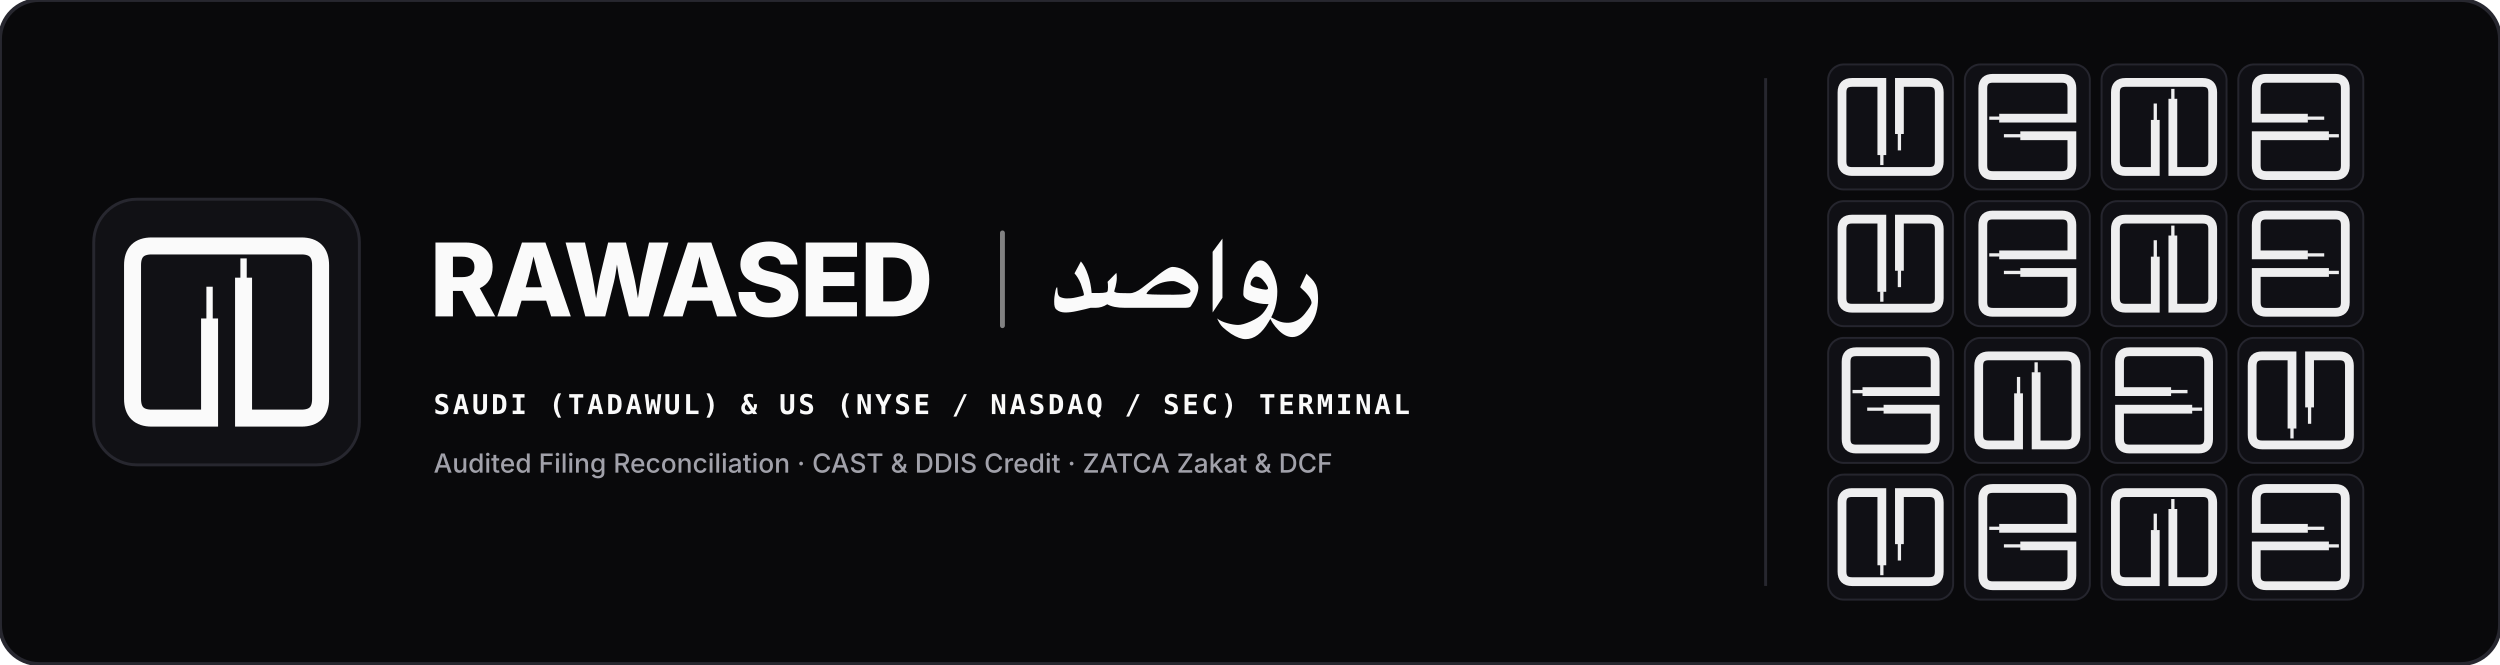
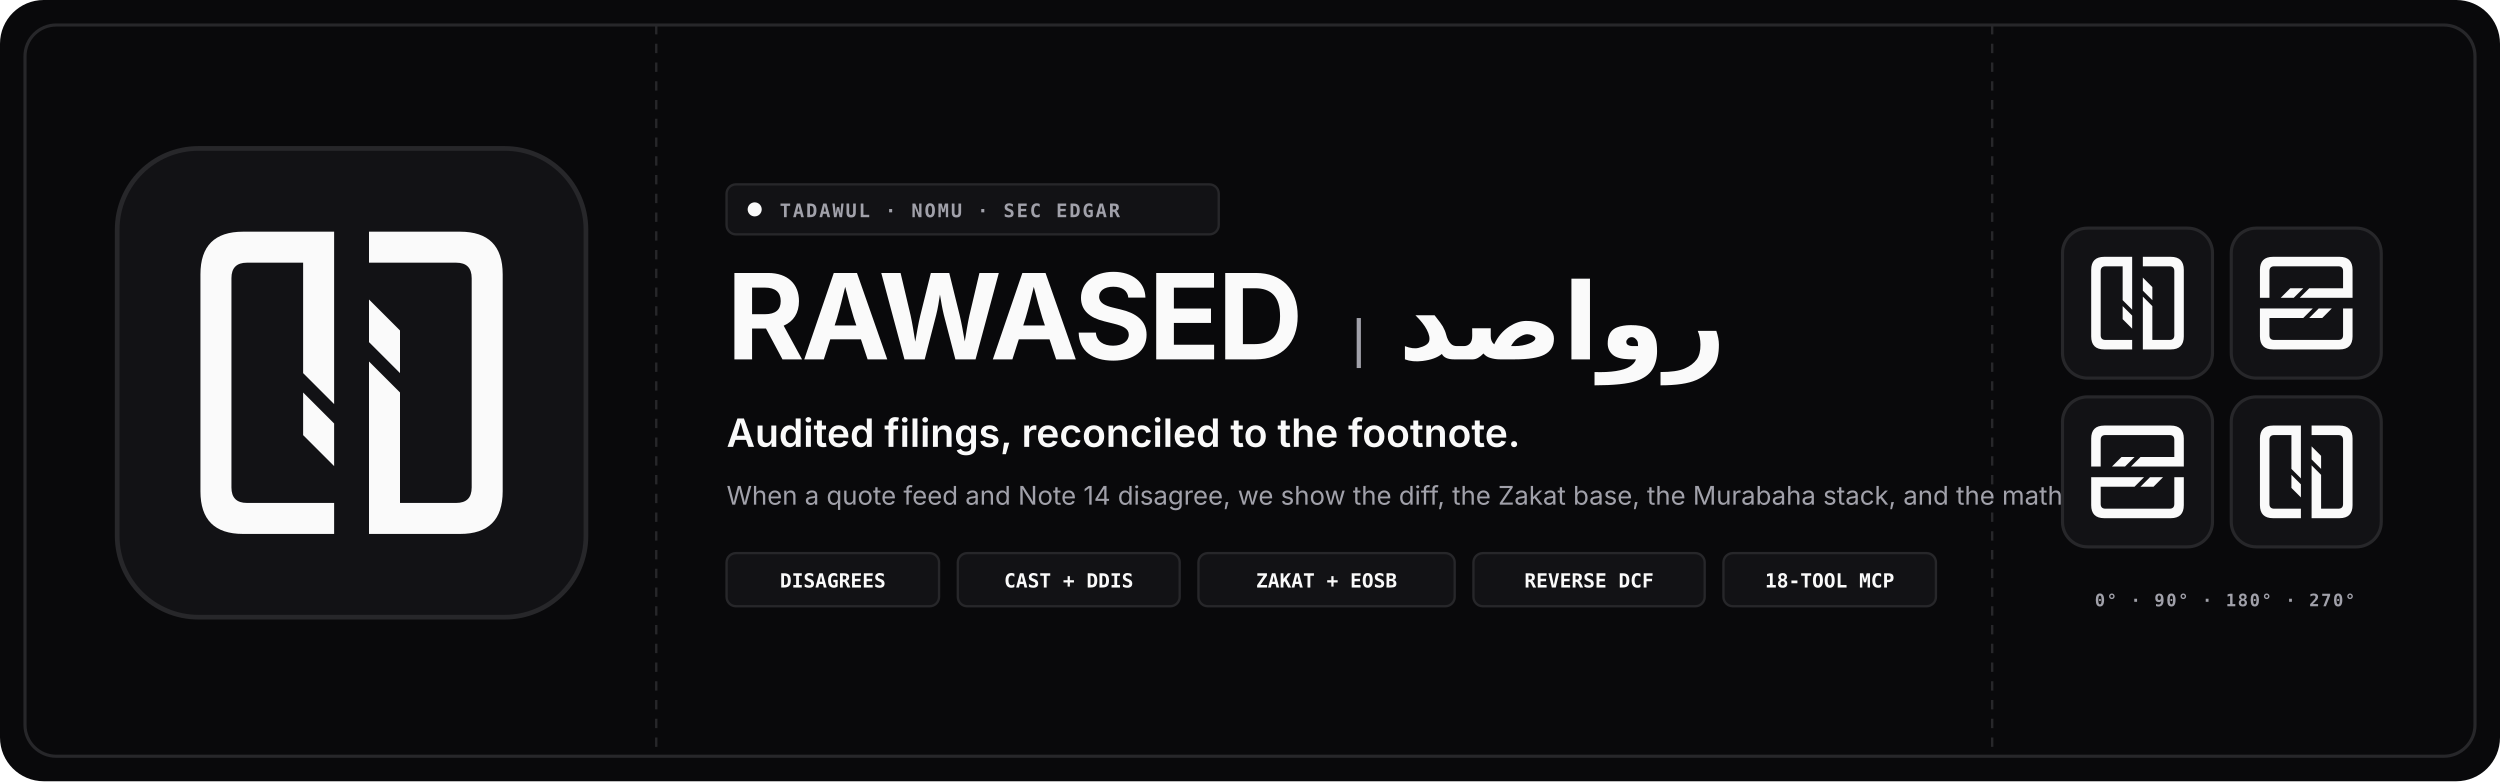
- <svg xmlns="http://www.w3.org/2000/svg" viewBox="0 0 1280 340" width="100%" height="100%">
-   <defs>
-     <clipPath id="text-col-clip">
-       <rect x="216" y="0" width="676" height="340" />
-     </clipPath>
-   </defs>
-   <rect x="0" y="0" width="1280" height="340" rx="20" fill="#09090B" stroke="#27272F" stroke-width="2" />
-   <g transform="translate(48, 102)">
-     <rect x="0" y="0" width="136" height="136" rx="22" fill="#111115" stroke="#27272F" stroke-width="1.5" />
-     <svg x="10" y="10" width="116" height="116" viewBox="0 0 100 100">
-       <path d="M 42.5 44 V 88 H 17 Q 8.5 88 8.5 79.5 V 20.5 Q 8.5 12 17 12 H 83 Q 91.5 12 91.5 20.5 V 79.5 Q 91.5 88 83 88 H 57.5 V 26" stroke="#FAFAFA" stroke-width="7.5" stroke-linecap="butt" stroke-linejoin="miter" fill="none" />
-       <line x1="42.5" y1="30" x2="42.5" y2="44.5" stroke="#FAFAFA" stroke-width="2.8" stroke-linecap="butt" />
-       <line x1="57.5" y1="17.5" x2="57.5" y2="26.5" stroke="#FAFAFA" stroke-width="2.8" stroke-linecap="butt" />
+ <svg xmlns="http://www.w3.org/2000/svg" viewBox="0 0 1600 500" width="1600" height="500">
+   <rect width="1600" height="500" rx="28" fill="#09090B" />
+   <rect x="16" y="16" width="1568" height="468" rx="20" fill="none" stroke="#27272A" stroke-width="2" />
+   <line x1="420" y1="16" x2="420" y2="484" stroke="#27272A" stroke-width="1.5" stroke-dasharray="6 6" />
+   <line x1="1275" y1="16" x2="1275" y2="484" stroke="#27272A" stroke-width="1.5" stroke-dasharray="6 6" />
+   <g transform="translate(75, 95)">
+     <rect width="300" height="300" rx="52" fill="#121215" stroke="#27272A" stroke-width="3" />
+     <svg x="26" y="26" width="248" height="248" viewBox="0 0 100 100">
+       <path d="M 45.5 89 H 22 Q 11 89 11 78 V 22 Q 11 11 22 11 H 45.5 V 55.5 L 37.5 47.5 V 19 H 23 Q 19 19 19 23 V 77 Q 19 81 23 81 H 45.5 Z" fill="#FAFAFA" />
+       <polygon points="37.5,52.5 45.5,60.5 45.5,71.5 37.5,63.5" fill="#FAFAFA" />
+       <path d="M 54.5 11 H 78 Q 89 11 89 22 V 78 Q 89 89 78 89 H 54.5 V 44.5 L 62.5 52.5 V 81 H 77 Q 81 81 81 77 V 23 Q 81 19 77 19 H 54.5 Z" fill="#FAFAFA" />
+       <polygon points="54.5,28.5 62.5,36.5 62.5,47.5 54.5,39.5" fill="#FAFAFA" />
    </svg>
  </g>
-   <g clip-path="url(#text-col-clip)">
-     <text x="220" y="162" fill="#FAFAFA" font-family="-apple-system, BlinkMacSystemFont, 'Inter', 'Helvetica Neue', Arial, sans-serif" font-size="52" font-weight="800" letter-spacing="-1">RAWASED</text>
-     <rect x="512" y="118" width="2.5" height="50" rx="1.25" fill="#FAFAFA" opacity="0.5" />
-     <g transform="translate(536, 160) scale(1.06)">
-       <path d="M21.00 -2.24 Q20.43 -2.06 18.49 -1.60 Q16.55 -1.15 14.62 -0.72 Q11.42 -0.00 8.84 -0.00 Q6.15 -0.07 4.72 -1.36 Q3.48 -2.10 3.53 -5.18 Q3.53 -5.56 3.55 -6.41 Q3.57 -7.26 3.89 -9.10 Q4.20 -10.94 4.43 -11.56 Q4.66 -12.18 4.91 -12.18 Q4.95 -12.18 5.00 -12.16 L5.15 -10.49 Q5.22 -8.07 6.40 -7.48 Q8.00 -6.80 9.61 -6.80 Q10.53 -6.80 11.62 -6.88 Q12.70 -6.96 14.44 -7.37 Q17.90 -8.07 17.90 -8.45 Q17.90 -9.58 16.37 -13.90 Q15.01 -17.13 13.34 -18.90 L16.43 -24.68 Q18.40 -22.49 19.96 -17.90 Q21.23 -14.17 21.63 -9.43 L23.40 -9.43 L23.40 -2.26 L21.07 -2.26 Q21.02 -2.24 21.00 -2.24 Z M39.96 -9.31 Q42.65 -9.31 45.98 -11.89 Q48.98 -14.13 50.59 -15.44 Q58.14 -22.02 60.67 -22.02 Q63.09 -22.02 65.94 -20.71 Q73.17 -16.16 73.17 -12.21 Q73.12 -8.34 69.51 -3.01 Q69.08 -2.26 66.57 -2.26 L37.79 -2.26 Q32.05 -2.26 29.16 -3.98 Q26.60 -2.26 23.49 -2.26 L22.04 -2.26 L22.04 -9.43 Q28.66 -9.25 29.16 -10.06 Q29.52 -10.47 29.52 -12.18 Q29.52 -13.97 29.32 -14.83 L33.57 -19.15 Q33.66 -18.74 33.73 -18.08 Q33.79 -17.43 33.77 -16.52 Q33.77 -15.73 33.58 -14.57 Q33.39 -13.40 33.16 -12.48 Q32.93 -11.55 32.73 -10.97 Q32.53 -10.40 32.53 -10.19 Q32.59 -9.90 33.50 -9.61 Q34.40 -9.31 39.96 -9.31 Z M69.37 -10.26 Q69.37 -11.57 65.80 -13.40 Q62.41 -15.17 60.99 -15.17 Q55.45 -15.17 51.29 -12.34 Q48.15 -9.95 48.15 -8.95 Q48.44 -8.84 51.03 -8.71 Q53.62 -8.59 61.32 -8.59 Q69.37 -8.59 69.37 -10.26 Z M84.81 -7.10 L80.06 -0.00 L80.06 -29.32 L84.81 -35.71 Z M111.30 -10.13 Q111.30 -2.06 107.10 4.52 Q102.26 12.88 96.00 12.88 Q93.06 12.88 88.95 10.26 Q86.62 8.63 85.06 7.21 Q83.50 5.79 82.23 2.85 Q84.04 4.34 87.05 5.13 Q90.10 5.99 92.34 6.01 Q94.71 5.99 98.50 4.28 Q102.28 2.58 104.08 0.64 Q105.88 -1.29 107.08 -4.11 Q106.83 -4.09 106.61 -4.08 Q106.40 -4.07 106.19 -4.07 Q102.76 -4.07 98.82 -5.38 Q94.89 -6.69 94.89 -8.84 Q94.89 -15.37 97.83 -20.64 Q100.61 -25.14 103.21 -25.14 Q106.22 -25.14 108.76 -20.04 Q111.30 -14.94 111.30 -10.13 Z M106.83 -11.66 Q106.80 -12.52 105.42 -14.39 Q104.05 -16.25 103.03 -16.81 Q102.01 -17.36 101.08 -17.36 Q100.59 -17.36 100.10 -17.02 Q99.62 -16.68 99.22 -16.14 Q98.82 -15.60 98.60 -14.94 Q98.37 -14.29 98.37 -13.72 Q98.37 -12.61 101.49 -11.83 Q104.61 -11.05 105.58 -11.05 Q106.83 -11.05 106.83 -11.66 Z M130.99 -6.80 Q130.99 0.57 127.62 5.40 Q123.06 11.87 118.56 11.87 Q115.17 11.87 111.88 8.53 Q108.59 5.20 107.41 1.76 L108.63 2.51 Q109.88 3.19 110.84 3.66 Q111.80 4.14 112.70 4.43 Q113.61 4.72 114.57 4.85 Q115.53 4.97 116.77 4.95 Q121.29 4.72 124.56 0.63 Q127.83 -3.46 127.83 -4.70 Q127.78 -7.44 122.33 -12.23 L125.41 -18.74 Q126.79 -17.38 127.89 -16.25 Q129.00 -15.12 129.76 -13.64 Q130.52 -12.16 130.75 -10.26 Q130.99 -8.36 130.99 -6.80 Z" fill="#FAFAFA" />
-     </g>
-     <text x="222" y="212" fill="#FAFAFA" font-family="'JetBrains Mono', 'SF Mono', Menlo, monospace" font-size="14" font-weight="700" letter-spacing="1.4">SAUDI (TADAWUL) &amp; US (NYSE / NASDAQ / SEC) TERMINAL</text>
-     <text x="222" y="242" fill="#A1A1AA" font-family="-apple-system, BlinkMacSystemFont, 'Inter', sans-serif" font-size="13.5" font-weight="500">Audited Filing Reconciliation · CAST &amp; DDIS Credit · ZATCA Zakat &amp; DCF</text>
-   </g>
-   <line x1="904" y1="40" x2="904" y2="300" stroke="#27272F" stroke-width="1.5" />
-   <g transform="translate(936, 33)" opacity="0.95">
-     <g transform="translate(0, 0)">
-       <rect x="0" y="0" width="64" height="64" rx="8" fill="#111115" stroke="#27272F" stroke-width="1" />
-       <svg x="2" y="2" width="60" height="60" viewBox="0 0 100 100">
-         <g transform="rotate(180 50 50)">
-           <path d="M 42.5 44 V 88 H 17 Q 8.5 88 8.5 79.5 V 20.5 Q 8.5 12 17 12 H 83 Q 91.5 12 91.5 20.5 V 79.5 Q 91.5 88 83 88 H 57.5 V 26" stroke="#FAFAFA" stroke-width="7.5" stroke-linecap="butt" stroke-linejoin="miter" fill="none" />
-           <line x1="42.5" y1="30" x2="42.5" y2="44.5" stroke="#FAFAFA" stroke-width="2.8" stroke-linecap="butt" />
-           <line x1="57.5" y1="17.5" x2="57.5" y2="26.5" stroke="#FAFAFA" stroke-width="2.8" stroke-linecap="butt" />
-         </g>
-       </svg>
-     </g>
-     <g transform="translate(70, 0)">
-       <rect x="0" y="0" width="64" height="64" rx="8" fill="#111115" stroke="#27272F" stroke-width="1" />
-       <svg x="2" y="2" width="60" height="60" viewBox="0 0 100 100">
-         <g transform="rotate(270 50 50)">
-           <path d="M 42.5 44 V 88 H 17 Q 8.5 88 8.5 79.5 V 20.5 Q 8.5 12 17 12 H 83 Q 91.5 12 91.5 20.5 V 79.5 Q 91.5 88 83 88 H 57.5 V 26" stroke="#FAFAFA" stroke-width="7.5" stroke-linecap="butt" stroke-linejoin="miter" fill="none" />
-           <line x1="42.5" y1="30" x2="42.5" y2="44.5" stroke="#FAFAFA" stroke-width="2.8" stroke-linecap="butt" />
-           <line x1="57.5" y1="17.5" x2="57.5" y2="26.5" stroke="#FAFAFA" stroke-width="2.8" stroke-linecap="butt" />
-         </g>
-       </svg>
-     </g>
-     <g transform="translate(140, 0)">
-       <rect x="0" y="0" width="64" height="64" rx="8" fill="#111115" stroke="#27272F" stroke-width="1" />
-       <svg x="2" y="2" width="60" height="60" viewBox="0 0 100 100">
-         <g transform="rotate(0 50 50)">
-           <path d="M 42.5 44 V 88 H 17 Q 8.5 88 8.5 79.5 V 20.5 Q 8.5 12 17 12 H 83 Q 91.5 12 91.5 20.5 V 79.5 Q 91.5 88 83 88 H 57.5 V 26" stroke="#FAFAFA" stroke-width="7.5" stroke-linecap="butt" stroke-linejoin="miter" fill="none" />
-           <line x1="42.5" y1="30" x2="42.5" y2="44.5" stroke="#FAFAFA" stroke-width="2.8" stroke-linecap="butt" />
-           <line x1="57.5" y1="17.5" x2="57.5" y2="26.5" stroke="#FAFAFA" stroke-width="2.8" stroke-linecap="butt" />
-         </g>
-       </svg>
-     </g>
-     <g transform="translate(210, 0)">
-       <rect x="0" y="0" width="64" height="64" rx="8" fill="#111115" stroke="#27272F" stroke-width="1" />
-       <svg x="2" y="2" width="60" height="60" viewBox="0 0 100 100">
-         <g transform="rotate(90 50 50)">
-           <path d="M 42.5 44 V 88 H 17 Q 8.5 88 8.5 79.5 V 20.5 Q 8.5 12 17 12 H 83 Q 91.5 12 91.5 20.5 V 79.5 Q 91.5 88 83 88 H 57.5 V 26" stroke="#FAFAFA" stroke-width="7.5" stroke-linecap="butt" stroke-linejoin="miter" fill="none" />
-           <line x1="42.5" y1="30" x2="42.5" y2="44.5" stroke="#FAFAFA" stroke-width="2.8" stroke-linecap="butt" />
-           <line x1="57.5" y1="17.5" x2="57.5" y2="26.5" stroke="#FAFAFA" stroke-width="2.8" stroke-linecap="butt" />
-         </g>
-       </svg>
-     </g>
-     <g transform="translate(0, 70)">
-       <rect x="0" y="0" width="64" height="64" rx="8" fill="#111115" stroke="#27272F" stroke-width="1" />
-       <svg x="2" y="2" width="60" height="60" viewBox="0 0 100 100">
-         <g transform="rotate(180 50 50)">
-           <path d="M 42.5 44 V 88 H 17 Q 8.5 88 8.5 79.5 V 20.5 Q 8.5 12 17 12 H 83 Q 91.5 12 91.5 20.5 V 79.5 Q 91.5 88 83 88 H 57.5 V 26" stroke="#FAFAFA" stroke-width="7.5" stroke-linecap="butt" stroke-linejoin="miter" fill="none" />
-           <line x1="42.5" y1="30" x2="42.5" y2="44.5" stroke="#FAFAFA" stroke-width="2.8" stroke-linecap="butt" />
-           <line x1="57.5" y1="17.5" x2="57.5" y2="26.5" stroke="#FAFAFA" stroke-width="2.8" stroke-linecap="butt" />
-         </g>
-       </svg>
-     </g>
-     <g transform="translate(70, 70)">
-       <rect x="0" y="0" width="64" height="64" rx="8" fill="#111115" stroke="#27272F" stroke-width="1" />
-       <svg x="2" y="2" width="60" height="60" viewBox="0 0 100 100">
-         <g transform="rotate(270 50 50)">
-           <path d="M 42.5 44 V 88 H 17 Q 8.5 88 8.5 79.5 V 20.5 Q 8.5 12 17 12 H 83 Q 91.5 12 91.5 20.5 V 79.5 Q 91.5 88 83 88 H 57.5 V 26" stroke="#FAFAFA" stroke-width="7.5" stroke-linecap="butt" stroke-linejoin="miter" fill="none" />
-           <line x1="42.5" y1="30" x2="42.5" y2="44.5" stroke="#FAFAFA" stroke-width="2.8" stroke-linecap="butt" />
-           <line x1="57.5" y1="17.5" x2="57.5" y2="26.5" stroke="#FAFAFA" stroke-width="2.8" stroke-linecap="butt" />
-         </g>
-       </svg>
-     </g>
-     <g transform="translate(140, 70)">
-       <rect x="0" y="0" width="64" height="64" rx="8" fill="#111115" stroke="#27272F" stroke-width="1" />
-       <svg x="2" y="2" width="60" height="60" viewBox="0 0 100 100">
-         <g transform="rotate(0 50 50)">
-           <path d="M 42.5 44 V 88 H 17 Q 8.5 88 8.5 79.5 V 20.5 Q 8.5 12 17 12 H 83 Q 91.5 12 91.5 20.5 V 79.5 Q 91.5 88 83 88 H 57.5 V 26" stroke="#FAFAFA" stroke-width="7.5" stroke-linecap="butt" stroke-linejoin="miter" fill="none" />
-           <line x1="42.5" y1="30" x2="42.5" y2="44.5" stroke="#FAFAFA" stroke-width="2.8" stroke-linecap="butt" />
-           <line x1="57.5" y1="17.5" x2="57.5" y2="26.5" stroke="#FAFAFA" stroke-width="2.8" stroke-linecap="butt" />
-         </g>
-       </svg>
-     </g>
-     <g transform="translate(210, 70)">
-       <rect x="0" y="0" width="64" height="64" rx="8" fill="#111115" stroke="#27272F" stroke-width="1" />
-       <svg x="2" y="2" width="60" height="60" viewBox="0 0 100 100">
-         <g transform="rotate(90 50 50)">
-           <path d="M 42.5 44 V 88 H 17 Q 8.5 88 8.5 79.5 V 20.5 Q 8.5 12 17 12 H 83 Q 91.5 12 91.5 20.5 V 79.5 Q 91.5 88 83 88 H 57.5 V 26" stroke="#FAFAFA" stroke-width="7.5" stroke-linecap="butt" stroke-linejoin="miter" fill="none" />
-           <line x1="42.5" y1="30" x2="42.5" y2="44.5" stroke="#FAFAFA" stroke-width="2.8" stroke-linecap="butt" />
-           <line x1="57.5" y1="17.5" x2="57.5" y2="26.5" stroke="#FAFAFA" stroke-width="2.8" stroke-linecap="butt" />
-         </g>
-       </svg>
-     </g>
-     <g transform="translate(0, 140)">
-       <rect x="0" y="0" width="64" height="64" rx="8" fill="#111115" stroke="#27272F" stroke-width="1" />
-       <svg x="2" y="2" width="60" height="60" viewBox="0 0 100 100">
-         <g transform="rotate(270 50 50)">
-           <path d="M 42.5 44 V 88 H 17 Q 8.5 88 8.5 79.5 V 20.5 Q 8.5 12 17 12 H 83 Q 91.5 12 91.5 20.5 V 79.5 Q 91.5 88 83 88 H 57.5 V 26" stroke="#FAFAFA" stroke-width="7.5" stroke-linecap="butt" stroke-linejoin="miter" fill="none" />
-           <line x1="42.5" y1="30" x2="42.5" y2="44.5" stroke="#FAFAFA" stroke-width="2.8" stroke-linecap="butt" />
-           <line x1="57.5" y1="17.5" x2="57.5" y2="26.5" stroke="#FAFAFA" stroke-width="2.8" stroke-linecap="butt" />
-         </g>
-       </svg>
-     </g>
-     <g transform="translate(70, 140)">
-       <rect x="0" y="0" width="64" height="64" rx="8" fill="#111115" stroke="#27272F" stroke-width="1" />
-       <svg x="2" y="2" width="60" height="60" viewBox="0 0 100 100">
-         <g transform="rotate(0 50 50)">
-           <path d="M 42.5 44 V 88 H 17 Q 8.5 88 8.5 79.5 V 20.5 Q 8.5 12 17 12 H 83 Q 91.5 12 91.5 20.5 V 79.5 Q 91.5 88 83 88 H 57.5 V 26" stroke="#FAFAFA" stroke-width="7.5" stroke-linecap="butt" stroke-linejoin="miter" fill="none" />
-           <line x1="42.5" y1="30" x2="42.5" y2="44.5" stroke="#FAFAFA" stroke-width="2.8" stroke-linecap="butt" />
-           <line x1="57.5" y1="17.5" x2="57.5" y2="26.5" stroke="#FAFAFA" stroke-width="2.8" stroke-linecap="butt" />
-         </g>
-       </svg>
-     </g>
-     <g transform="translate(140, 140)">
-       <rect x="0" y="0" width="64" height="64" rx="8" fill="#111115" stroke="#27272F" stroke-width="1" />
-       <svg x="2" y="2" width="60" height="60" viewBox="0 0 100 100">
-         <g transform="rotate(90 50 50)">
-           <path d="M 42.5 44 V 88 H 17 Q 8.5 88 8.5 79.5 V 20.5 Q 8.5 12 17 12 H 83 Q 91.5 12 91.5 20.5 V 79.5 Q 91.5 88 83 88 H 57.5 V 26" stroke="#FAFAFA" stroke-width="7.5" stroke-linecap="butt" stroke-linejoin="miter" fill="none" />
-           <line x1="42.5" y1="30" x2="42.5" y2="44.5" stroke="#FAFAFA" stroke-width="2.8" stroke-linecap="butt" />
-           <line x1="57.5" y1="17.5" x2="57.5" y2="26.5" stroke="#FAFAFA" stroke-width="2.8" stroke-linecap="butt" />
-         </g>
-       </svg>
-     </g>
-     <g transform="translate(210, 140)">
-       <rect x="0" y="0" width="64" height="64" rx="8" fill="#111115" stroke="#27272F" stroke-width="1" />
-       <svg x="2" y="2" width="60" height="60" viewBox="0 0 100 100">
-         <g transform="rotate(180 50 50)">
-           <path d="M 42.5 44 V 88 H 17 Q 8.5 88 8.5 79.5 V 20.5 Q 8.5 12 17 12 H 83 Q 91.5 12 91.5 20.5 V 79.5 Q 91.5 88 83 88 H 57.5 V 26" stroke="#FAFAFA" stroke-width="7.5" stroke-linecap="butt" stroke-linejoin="miter" fill="none" />
-           <line x1="42.5" y1="30" x2="42.5" y2="44.5" stroke="#FAFAFA" stroke-width="2.8" stroke-linecap="butt" />
-           <line x1="57.5" y1="17.5" x2="57.5" y2="26.5" stroke="#FAFAFA" stroke-width="2.8" stroke-linecap="butt" />
-         </g>
-       </svg>
-     </g>
-     <g transform="translate(0, 210)">
-       <rect x="0" y="0" width="64" height="64" rx="8" fill="#111115" stroke="#27272F" stroke-width="1" />
-       <svg x="2" y="2" width="60" height="60" viewBox="0 0 100 100">
-         <g transform="rotate(180 50 50)">
-           <path d="M 42.5 44 V 88 H 17 Q 8.5 88 8.5 79.5 V 20.5 Q 8.5 12 17 12 H 83 Q 91.5 12 91.5 20.5 V 79.5 Q 91.5 88 83 88 H 57.5 V 26" stroke="#FAFAFA" stroke-width="7.5" stroke-linecap="butt" stroke-linejoin="miter" fill="none" />
-           <line x1="42.5" y1="30" x2="42.5" y2="44.5" stroke="#FAFAFA" stroke-width="2.8" stroke-linecap="butt" />
-           <line x1="57.5" y1="17.5" x2="57.5" y2="26.5" stroke="#FAFAFA" stroke-width="2.8" stroke-linecap="butt" />
-         </g>
-       </svg>
-     </g>
-     <g transform="translate(70, 210)">
-       <rect x="0" y="0" width="64" height="64" rx="8" fill="#111115" stroke="#27272F" stroke-width="1" />
-       <svg x="2" y="2" width="60" height="60" viewBox="0 0 100 100">
-         <g transform="rotate(270 50 50)">
-           <path d="M 42.5 44 V 88 H 17 Q 8.5 88 8.5 79.5 V 20.5 Q 8.5 12 17 12 H 83 Q 91.5 12 91.5 20.5 V 79.5 Q 91.5 88 83 88 H 57.5 V 26" stroke="#FAFAFA" stroke-width="7.5" stroke-linecap="butt" stroke-linejoin="miter" fill="none" />
-           <line x1="42.5" y1="30" x2="42.5" y2="44.5" stroke="#FAFAFA" stroke-width="2.8" stroke-linecap="butt" />
-           <line x1="57.5" y1="17.5" x2="57.5" y2="26.5" stroke="#FAFAFA" stroke-width="2.8" stroke-linecap="butt" />
-         </g>
-       </svg>
-     </g>
-     <g transform="translate(140, 210)">
-       <rect x="0" y="0" width="64" height="64" rx="8" fill="#111115" stroke="#27272F" stroke-width="1" />
-       <svg x="2" y="2" width="60" height="60" viewBox="0 0 100 100">
-         <g transform="rotate(0 50 50)">
-           <path d="M 42.5 44 V 88 H 17 Q 8.5 88 8.5 79.5 V 20.5 Q 8.5 12 17 12 H 83 Q 91.5 12 91.5 20.5 V 79.5 Q 91.5 88 83 88 H 57.5 V 26" stroke="#FAFAFA" stroke-width="7.5" stroke-linecap="butt" stroke-linejoin="miter" fill="none" />
-           <line x1="42.5" y1="30" x2="42.5" y2="44.5" stroke="#FAFAFA" stroke-width="2.8" stroke-linecap="butt" />
-           <line x1="57.5" y1="17.5" x2="57.5" y2="26.5" stroke="#FAFAFA" stroke-width="2.8" stroke-linecap="butt" />
-         </g>
-       </svg>
-     </g>
-     <g transform="translate(210, 210)">
-       <rect x="0" y="0" width="64" height="64" rx="8" fill="#111115" stroke="#27272F" stroke-width="1" />
-       <svg x="2" y="2" width="60" height="60" viewBox="0 0 100 100">
-         <g transform="rotate(90 50 50)">
-           <path d="M 42.5 44 V 88 H 17 Q 8.5 88 8.5 79.5 V 20.5 Q 8.5 12 17 12 H 83 Q 91.5 12 91.5 20.5 V 79.5 Q 91.5 88 83 88 H 57.5 V 26" stroke="#FAFAFA" stroke-width="7.5" stroke-linecap="butt" stroke-linejoin="miter" fill="none" />
-           <line x1="42.5" y1="30" x2="42.5" y2="44.5" stroke="#FAFAFA" stroke-width="2.8" stroke-linecap="butt" />
-           <line x1="57.5" y1="17.5" x2="57.5" y2="26.5" stroke="#FAFAFA" stroke-width="2.8" stroke-linecap="butt" />
-         </g>
-       </svg>
+   <g transform="translate(465, 118)">
+     <rect x="0" y="0" width="315" height="32" rx="6" fill="#121215" stroke="#27272A" stroke-width="1.5" />
+     <circle cx="18" cy="16" r="4.5" fill="#FAFAFA" />
+     <text x="34" y="21" fill="#A1A1AA" font-family="IBM Plex Mono, monospace" font-size="12" font-weight="600" letter-spacing="1.2">TADAWUL · NOMU · SEC EDGAR</text>
+     <text x="0" y="112" fill="#FAFAFA" font-family="IBM Plex Sans, -apple-system, sans-serif" font-size="76" font-weight="700" letter-spacing="-2">RAWASED</text>
+     <text x="395" y="110" fill="#A1A1AA" font-family="IBM Plex Mono, monospace" font-size="32" font-weight="400">|</text>
+     <text x="430" y="112" fill="#FAFAFA" font-family="IBM Plex Sans Arabic, Geeza Pro, sans-serif" font-size="68" font-weight="700">رواصد</text>
+     <text x="0" y="168" fill="#FAFAFA" font-family="IBM Plex Sans, -apple-system, sans-serif" font-size="25" font-weight="600">Audited filings, reconciled to the footnote.</text>
+     <text x="0" y="205" fill="#A1A1AA" font-family="IBM Plex Sans, -apple-system, sans-serif" font-size="16.5" font-weight="400">When a quote feed and Note 14 disagree, we show the diff, the Zakat base, the Murabaha stack, and the math.</text>
+     <g transform="translate(0, 236)">
+       <rect x="0" y="0" width="136" height="34" rx="6" fill="#121215" stroke="#27272A" stroke-width="1.5" />
+       <text x="68" y="22" fill="#FAFAFA" font-family="IBM Plex Mono, monospace" font-size="12.5" font-weight="600" text-anchor="middle">DISAGREES</text>
+       <rect x="148" y="0" width="142" height="34" rx="6" fill="#121215" stroke="#27272A" stroke-width="1.5" />
+       <text x="219" y="22" fill="#FAFAFA" font-family="IBM Plex Mono, monospace" font-size="12.5" font-weight="600" text-anchor="middle">CAST + DDIS</text>
+       <rect x="302" y="0" width="164" height="34" rx="6" fill="#121215" stroke="#27272A" stroke-width="1.5" />
+       <text x="384" y="22" fill="#FAFAFA" font-family="IBM Plex Mono, monospace" font-size="12.5" font-weight="600" text-anchor="middle">ZAKAT + EOSB</text>
+       <rect x="478" y="0" width="148" height="34" rx="6" fill="#121215" stroke="#27272A" stroke-width="1.5" />
+       <text x="552" y="22" fill="#FAFAFA" font-family="IBM Plex Mono, monospace" font-size="12.5" font-weight="600" text-anchor="middle">REVERSE DCF</text>
+       <rect x="638" y="0" width="136" height="34" rx="6" fill="#121215" stroke="#27272A" stroke-width="1.5" />
+       <text x="706" y="22" fill="#FAFAFA" font-family="IBM Plex Mono, monospace" font-size="12.5" font-weight="600" text-anchor="middle">18-TOOL MCP</text>
    </g>
  </g>
+   <g transform="translate(1320,146)">
+     <rect width="96" height="96" rx="16" fill="#121215" stroke="#27272A" stroke-width="2" />
+     <svg x="10" y="10" width="76" height="76" viewBox="0 0 100 100">
+       <g transform="rotate(0 50 50)">
+         <path d="M 45.5 89 H 22 Q 11 89 11 78 V 22 Q 11 11 22 11 H 45.5 V 55.5 L 37.5 47.5 V 19 H 23 Q 19 19 19 23 V 77 Q 19 81 23 81 H 45.5 Z" fill="#FAFAFA" />
+         <polygon points="37.5,52.5 45.5,60.5 45.5,71.5 37.5,63.5" fill="#FAFAFA" />
+         <path d="M 54.5 11 H 78 Q 89 11 89 22 V 78 Q 89 89 78 89 H 54.5 V 44.5 L 62.5 52.5 V 81 H 77 Q 81 81 81 77 V 23 Q 81 19 77 19 H 54.5 Z" fill="#FAFAFA" />
+         <polygon points="54.5,28.5 62.5,36.5 62.5,47.5 54.5,39.5" fill="#FAFAFA" />
+       </g>
+     </svg>
+   </g>
+   <g transform="translate(1428,146)">
+     <rect width="96" height="96" rx="16" fill="#121215" stroke="#27272A" stroke-width="2" />
+     <svg x="10" y="10" width="76" height="76" viewBox="0 0 100 100">
+       <g transform="rotate(90 50 50)">
+         <path d="M 45.5 89 H 22 Q 11 89 11 78 V 22 Q 11 11 22 11 H 45.5 V 55.5 L 37.5 47.5 V 19 H 23 Q 19 19 19 23 V 77 Q 19 81 23 81 H 45.5 Z" fill="#FAFAFA" />
+         <polygon points="37.5,52.5 45.5,60.5 45.5,71.5 37.5,63.5" fill="#FAFAFA" />
+         <path d="M 54.5 11 H 78 Q 89 11 89 22 V 78 Q 89 89 78 89 H 54.5 V 44.5 L 62.5 52.5 V 81 H 77 Q 81 81 81 77 V 23 Q 81 19 77 19 H 54.5 Z" fill="#FAFAFA" />
+         <polygon points="54.5,28.5 62.5,36.5 62.5,47.5 54.5,39.5" fill="#FAFAFA" />
+       </g>
+     </svg>
+   </g>
+   <g transform="translate(1320,254)">
+     <rect width="96" height="96" rx="16" fill="#121215" stroke="#27272A" stroke-width="2" />
+     <svg x="10" y="10" width="76" height="76" viewBox="0 0 100 100">
+       <g transform="rotate(270 50 50)">
+         <path d="M 45.5 89 H 22 Q 11 89 11 78 V 22 Q 11 11 22 11 H 45.5 V 55.5 L 37.5 47.5 V 19 H 23 Q 19 19 19 23 V 77 Q 19 81 23 81 H 45.5 Z" fill="#FAFAFA" />
+         <polygon points="37.5,52.5 45.5,60.5 45.5,71.5 37.5,63.5" fill="#FAFAFA" />
+         <path d="M 54.5 11 H 78 Q 89 11 89 22 V 78 Q 89 89 78 89 H 54.5 V 44.5 L 62.5 52.5 V 81 H 77 Q 81 81 81 77 V 23 Q 81 19 77 19 H 54.5 Z" fill="#FAFAFA" />
+         <polygon points="54.5,28.5 62.5,36.5 62.5,47.5 54.5,39.5" fill="#FAFAFA" />
+       </g>
+     </svg>
+   </g>
+   <g transform="translate(1428,254)">
+     <rect width="96" height="96" rx="16" fill="#121215" stroke="#27272A" stroke-width="2" />
+     <svg x="10" y="10" width="76" height="76" viewBox="0 0 100 100">
+       <g transform="rotate(180 50 50)">
+         <path d="M 45.5 89 H 22 Q 11 89 11 78 V 22 Q 11 11 22 11 H 45.5 V 55.5 L 37.5 47.5 V 19 H 23 Q 19 19 19 23 V 77 Q 19 81 23 81 H 45.5 Z" fill="#FAFAFA" />
+         <polygon points="37.5,52.5 45.5,60.5 45.5,71.5 37.5,63.5" fill="#FAFAFA" />
+         <path d="M 54.5 11 H 78 Q 89 11 89 22 V 78 Q 89 89 78 89 H 54.5 V 44.5 L 62.5 52.5 V 81 H 77 Q 81 81 81 77 V 23 Q 81 19 77 19 H 54.5 Z" fill="#FAFAFA" />
+         <polygon points="54.5,28.5 62.5,36.5 62.5,47.5 54.5,39.5" fill="#FAFAFA" />
+       </g>
+     </svg>
+   </g>
+   <text x="1424" y="388" fill="#A1A1AA" font-family="IBM Plex Mono, monospace" font-size="11" font-weight="600" text-anchor="middle" letter-spacing="1">0° · 90° · 180° · 270°</text>
</svg>
